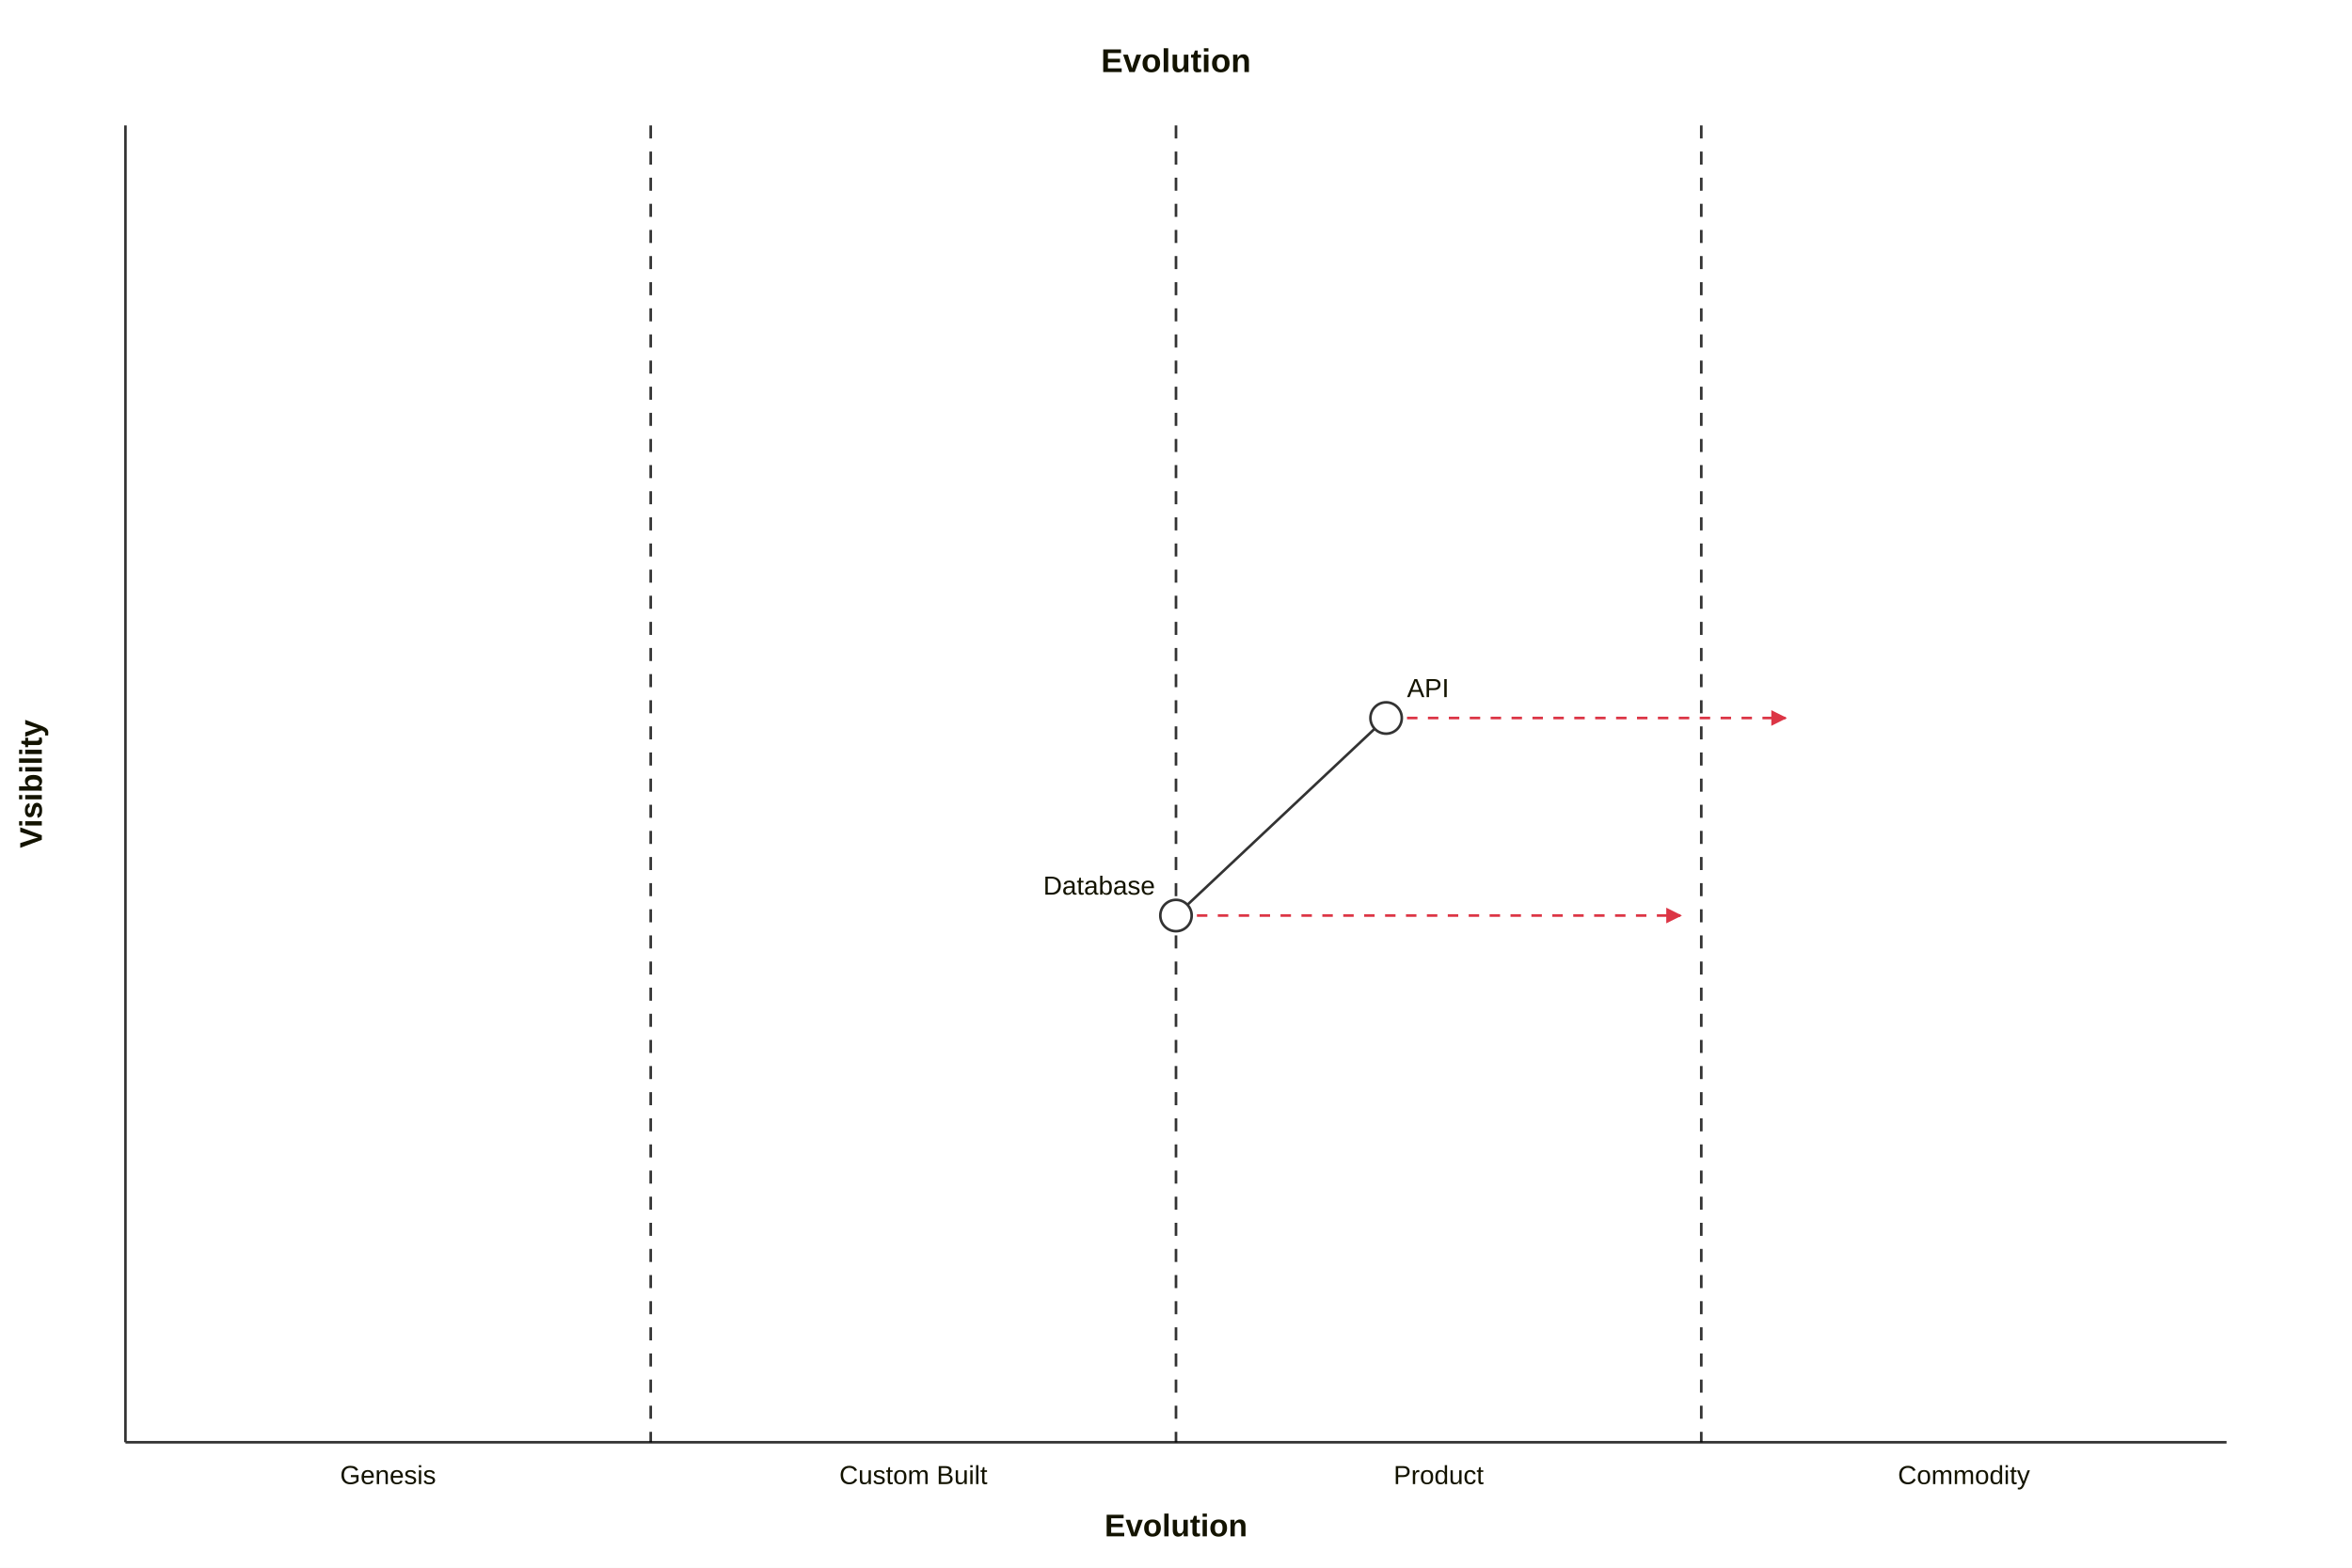
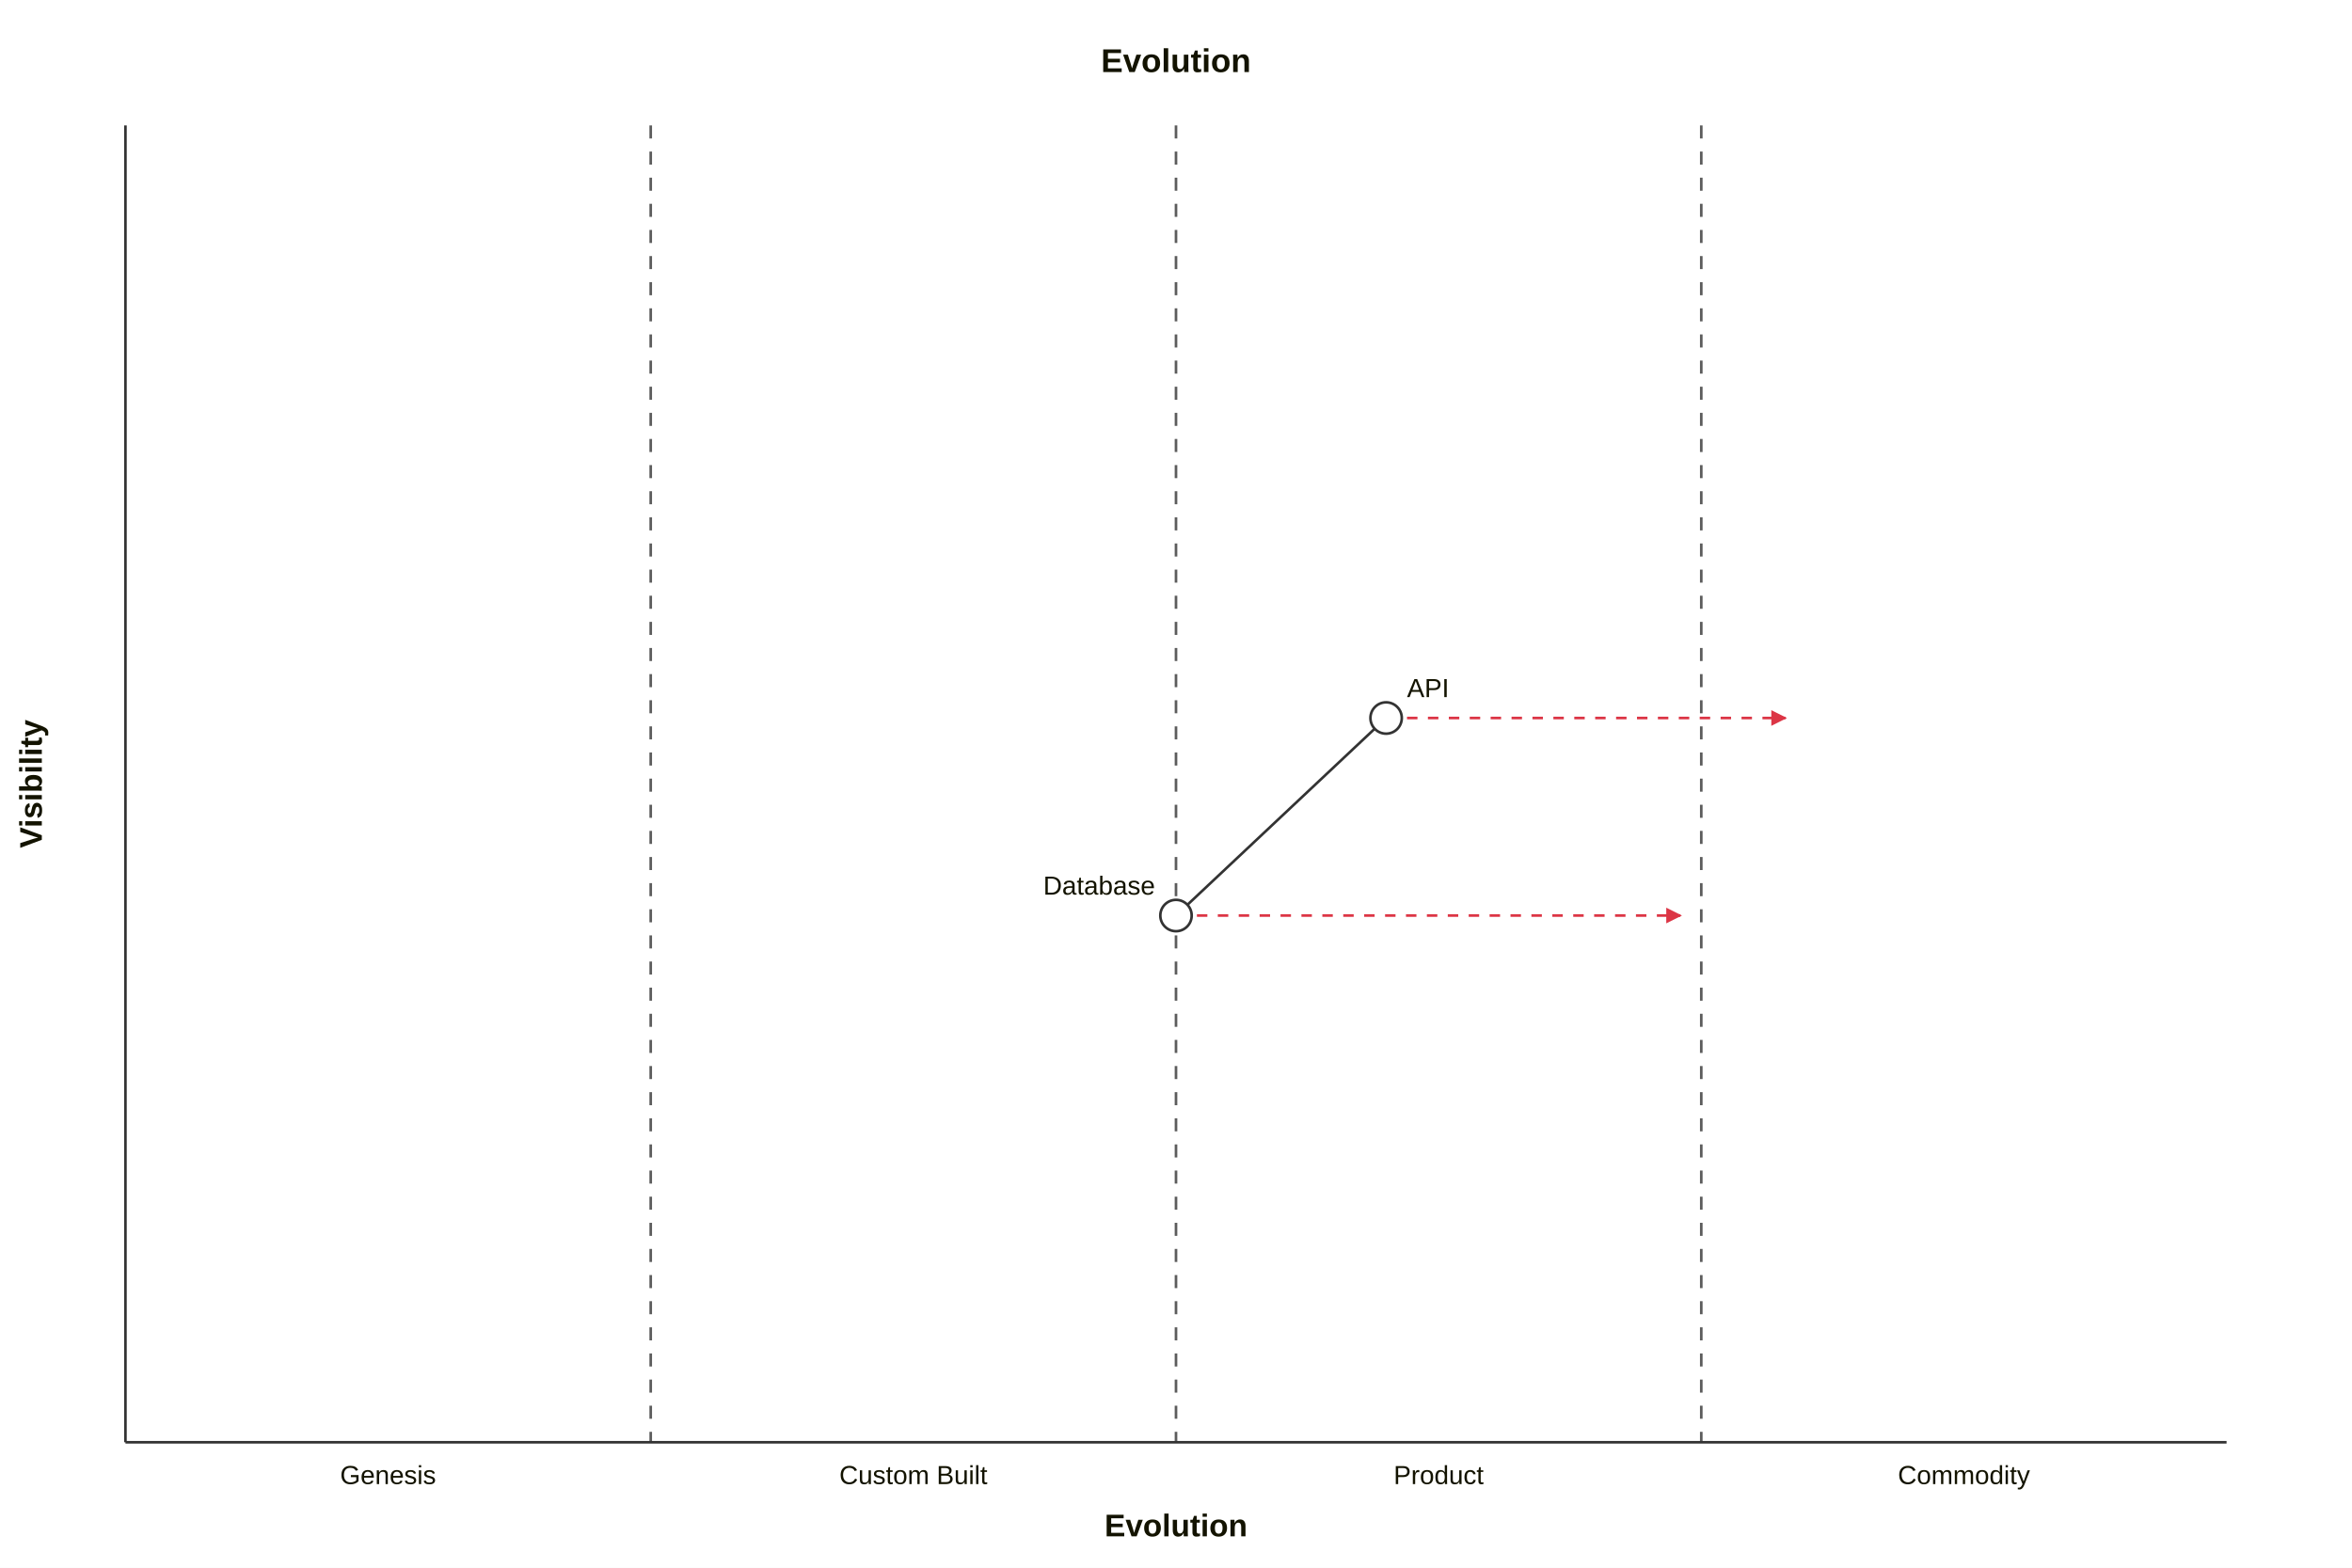
<svg xmlns="http://www.w3.org/2000/svg" id="mermaid" class="wardley" width="900" height="600" viewBox="0 0 900 600" role="graphics-document document" aria-roledescription="wardley">
-   <style>#mermaid{font-family:"trebuchet ms",verdana,arial,sans-serif;font-size:16px;fill:#333;}#mermaid{font-family:"trebuchet ms",verdana,arial,sans-serif;}</style>
+   <style>#mermaid{font-family:"trebuchet ms",verdana,arial,sans-serif;font-size:16px;fill:#333;}#mermaid{font-family:"trebuchet ms",verdana,arial,sans-serif;}#mermaid .wardley-background{fill:white;}#mermaid .wardley-halo{stroke:white;}#mermaid text{fill:#131300;}#mermaid .wardley-node-label{fill:#131300;}#mermaid .wardley-annotation text,#mermaid .wardley-annotations-box text{fill:#131300;}#mermaid .wardley-axes line,#mermaid .wardley-stages line,#mermaid .wardley-pipeline-box{stroke:#333333;}#mermaid .wardley-link,#mermaid .wardley-pipeline-evolution-link{stroke:#333333;}#mermaid .wardley-link-arrow{fill:#333333;}#mermaid .wardley-trend{stroke:#dc3545;}#mermaid .wardley-trend-arrow{fill:#dc3545;}#mermaid .wardley-component,#mermaid .wardley-market-overlay,#mermaid .wardley-market-dot{fill:white;}#mermaid .wardley-component,#mermaid .wardley-market-overlay,#mermaid .wardley-market-dot,#mermaid .wardley-buy-overlay,#mermaid .wardley-outsource-overlay,#mermaid .wardley-market-line,#mermaid .wardley-inertia,#mermaid .wardley-accelerator{stroke:#333333;}#mermaid .wardley-annotation circle,#mermaid .wardley-annotations-box rect{fill:white;}#mermaid .wardley-annotation circle,#mermaid .wardley-annotations-box rect{stroke:#333333;}</style>
  <rect x="0" y="0" width="900" height="600" fill="white" />
  <g class="wardley-map">
-     <rect class="wardley-background" width="900" height="600" fill="white" />
-     <text x="450" y="24" class="wardley-title" fill="#131300" font-size="12.6" font-weight="bold" text-anchor="middle" dominant-baseline="middle">Evolution</text>
+     <rect class="wardley-background" width="900" height="600" />
+     <text x="450" y="24" class="wardley-title" font-size="12.6" font-weight="bold" text-anchor="middle" dominant-baseline="middle">Evolution</text>
    <g class="wardley-axes">
-       <line x1="48" y1="552" x2="852" y2="552" stroke="#333333" stroke-width="1" />
-       <line x1="48" y1="48" x2="48" y2="552" stroke="#333333" stroke-width="1" />
-       <text x="450" y="588" class="wardley-axis-label" fill="#131300" font-size="12" font-weight="bold" text-anchor="middle">Evolution</text>
-       <text class="wardley-axis-label" x="16" y="300" fill="#131300" font-size="12" font-weight="bold" text-anchor="middle" transform="rotate(-90 16 300)">Visibility</text>
+       <line x1="48" y1="552" x2="852" y2="552" stroke-width="1" />
+       <line x1="48" y1="48" x2="48" y2="552" stroke-width="1" />
+       <text x="450" y="588" class="wardley-axis-label" font-size="12" font-weight="bold" text-anchor="middle">Evolution</text>
+       <text class="wardley-axis-label" x="16" y="300" font-size="12" font-weight="bold" text-anchor="middle" transform="rotate(-90 16 300)">Visibility</text>
    </g>
    <g class="wardley-stages">
-       <text x="148.5" y="568" class="wardley-stage-label" fill="#131300" font-size="10" text-anchor="middle">Genesis</text>
-       <line x1="249" y1="48" x2="249" y2="552" stroke="#000" stroke-width="1" stroke-dasharray="5 5" opacity="0.8" />
-       <text x="349.5" y="568" class="wardley-stage-label" fill="#131300" font-size="10" text-anchor="middle">Custom Built</text>
-       <line x1="450" y1="48" x2="450" y2="552" stroke="#000" stroke-width="1" stroke-dasharray="5 5" opacity="0.8" />
-       <text x="550.5" y="568" class="wardley-stage-label" fill="#131300" font-size="10" text-anchor="middle">Product</text>
-       <line x1="651" y1="48" x2="651" y2="552" stroke="#000" stroke-width="1" stroke-dasharray="5 5" opacity="0.8" />
-       <text x="751.5" y="568" class="wardley-stage-label" fill="#131300" font-size="10" text-anchor="middle">Commodity</text>
+       <text x="148.5" y="568" class="wardley-stage-label" font-size="10" text-anchor="middle">Genesis</text>
+       <line x1="249" y1="48" x2="249" y2="552" stroke-width="1" stroke-dasharray="5 5" opacity="0.8" />
+       <text x="349.5" y="568" class="wardley-stage-label" font-size="10" text-anchor="middle">Custom Built</text>
+       <line x1="450" y1="48" x2="450" y2="552" stroke-width="1" stroke-dasharray="5 5" opacity="0.8" />
+       <text x="550.5" y="568" class="wardley-stage-label" font-size="10" text-anchor="middle">Product</text>
+       <line x1="651" y1="48" x2="651" y2="552" stroke-width="1" stroke-dasharray="5 5" opacity="0.8" />
+       <text x="751.5" y="568" class="wardley-stage-label" font-size="10" text-anchor="middle">Commodity</text>
    </g>
    <g class="wardley-links">
-       <line class="wardley-link" x1="454.37" y1="346.29" x2="526.03" y2="278.91" stroke="#333333" stroke-width="1" />
+       <line class="wardley-link" x1="454.37" y1="346.29" x2="526.03" y2="278.91" stroke-width="1" />
    </g>
    <g class="wardley-trends">
-       <line x1="450" y1="350.4" x2="643" y2="350.4" class="wardley-trend" stroke="#dc3545" stroke-width="1" stroke-dasharray="4 4" marker-end="url(#mermaid-arrow)" />
-       <line x1="530.4" y1="274.8" x2="683.2" y2="274.8" class="wardley-trend" stroke="#dc3545" stroke-width="1" stroke-dasharray="4 4" marker-end="url(#mermaid-arrow)" />
+       <line x1="450" y1="350.4" x2="643" y2="350.4" class="wardley-trend" stroke-width="1" stroke-dasharray="4 4" marker-end="url(#mermaid-arrow)" />
+       <line x1="530.4" y1="274.8" x2="683.2" y2="274.8" class="wardley-trend" stroke-width="1" stroke-dasharray="4 4" marker-end="url(#mermaid-arrow)" />
    </g>
    <g class="wardley-nodes">
      <g class="wardley-node wardley-node--component">
-         <circle cx="450" cy="350.4" r="6" fill="white" stroke="#333333" stroke-width="1" />
-         <text x="399.19" y="342.4" class="wardley-node-label" fill="#131300" font-size="10" font-weight="normal" text-anchor="start" dominant-baseline="auto">Database</text>
+         <circle cx="450" cy="350.4" r="6" class="wardley-component" stroke-width="1" />
+         <text x="399.19" y="342.4" class="wardley-node-label" font-size="10" font-weight="normal" text-anchor="start" dominant-baseline="auto">Database</text>
      </g>
      <g class="wardley-node wardley-node--component">
-         <circle cx="530.4" cy="274.8" r="6" fill="white" stroke="#333333" stroke-width="1" />
-         <text x="538.4" y="266.8" class="wardley-node-label" fill="#131300" font-size="10" font-weight="normal" text-anchor="start" dominant-baseline="auto">API</text>
+         <circle cx="530.4" cy="274.8" r="6" class="wardley-component" stroke-width="1" />
+         <text x="538.4" y="266.8" class="wardley-node-label" font-size="10" font-weight="normal" text-anchor="start" dominant-baseline="auto">API</text>
      </g>
    </g>
  </g>
  <defs>
    <marker id="mermaid-arrow" viewBox="0 0 10 10" refX="9" refY="5" markerWidth="6" markerHeight="6" orient="auto-start-reverse">
-       <path d="M 0 0 L 10 5 L 0 10 z" fill="#dc3545" stroke="none" />
+       <path class="wardley-trend-arrow" d="M 0 0 L 10 5 L 0 10 z" stroke="none" />
    </marker>
    <marker id="mermaid-link-arrow-end" viewBox="0 0 10 10" refX="9" refY="5" markerWidth="5" markerHeight="5" orient="auto">
-       <path d="M 0 0 L 10 5 L 0 10 z" fill="#333333" stroke="none" />
+       <path class="wardley-link-arrow" d="M 0 0 L 10 5 L 0 10 z" stroke="none" />
    </marker>
    <marker id="mermaid-link-arrow-start" viewBox="0 0 10 10" refX="1" refY="5" markerWidth="5" markerHeight="5" orient="auto">
-       <path d="M 10 0 L 0 5 L 10 10 z" fill="#333333" stroke="none" />
+       <path class="wardley-link-arrow" d="M 10 0 L 0 5 L 10 10 z" stroke="none" />
    </marker>
  </defs>
</svg>
